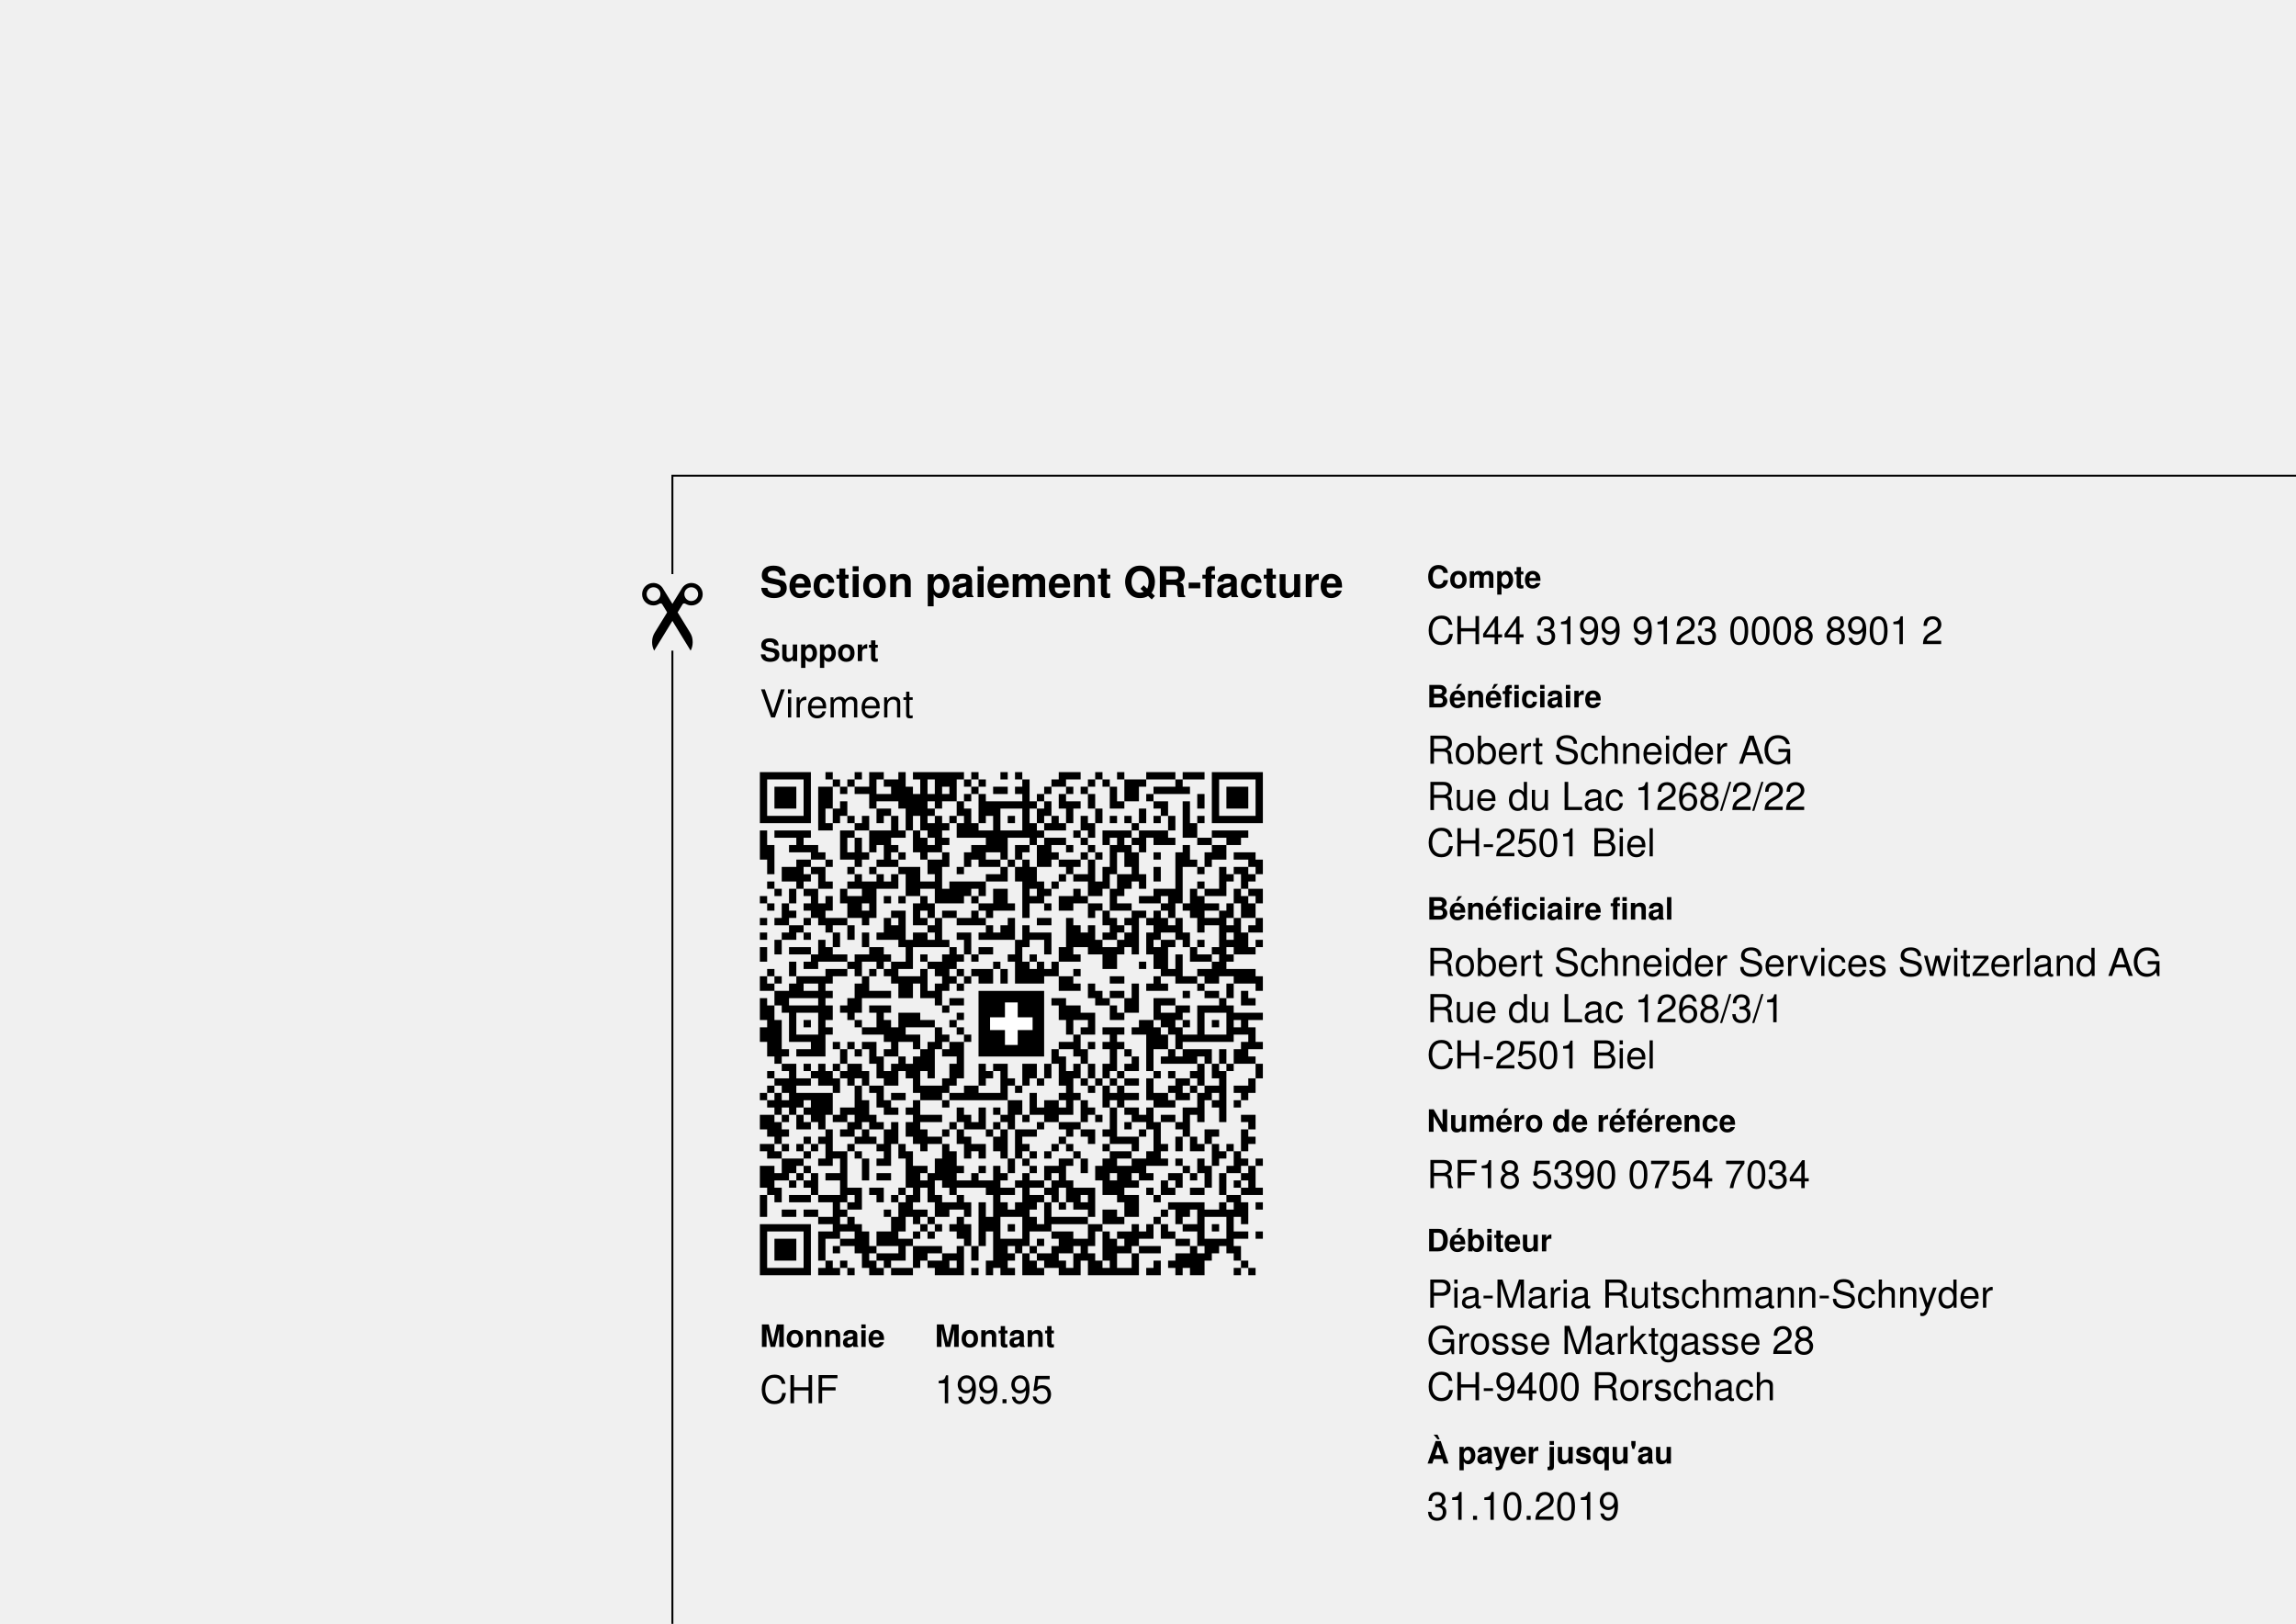
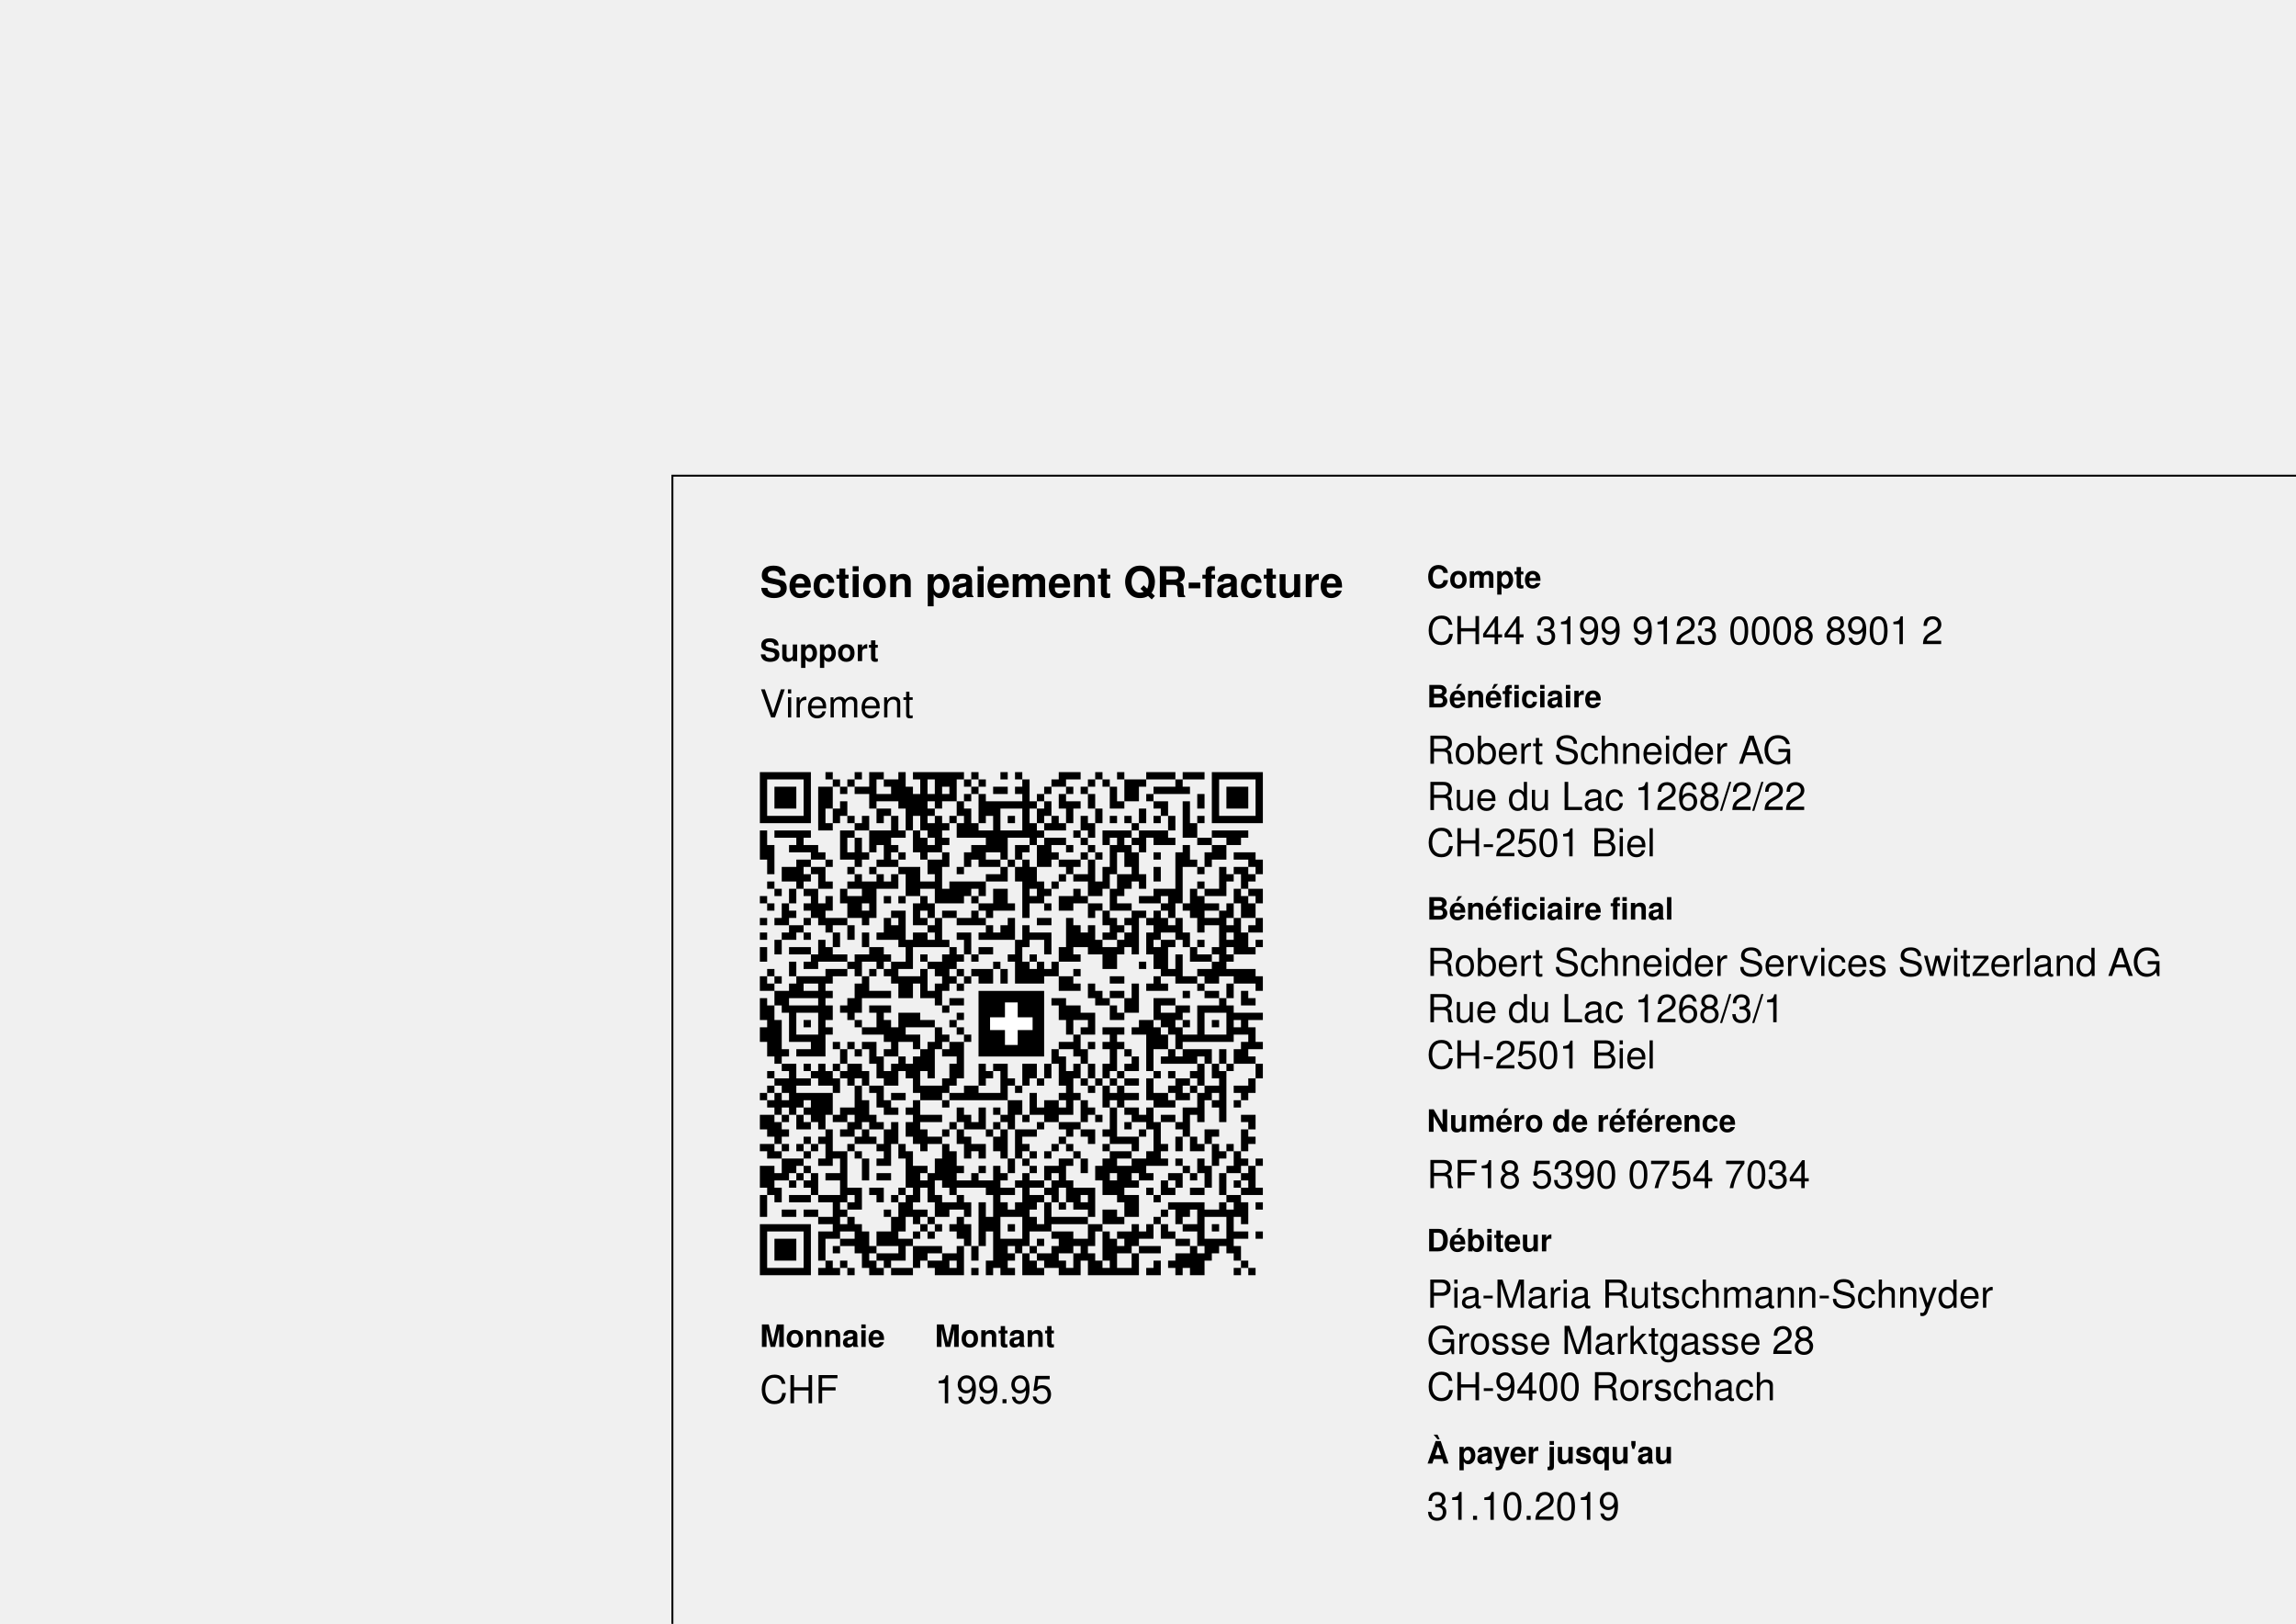
<svg xmlns="http://www.w3.org/2000/svg" width="210mm" height="148.5mm" version="1.1" viewBox="0 0 595.276 420.945">
  <g font-family="Helvetica,Arial" transform="translate(0 420.945)">
    <g transform="translate(174.331 -0)">
-       <path d="M0,-0l0,-252.283m0,-19.843l0,-25.512l420.945,0" stroke="#000000" stroke-width="0.5" fill="none" />
-     </g>
-     <g transform="translate(168.038 -252.283) scale(0.013)">
-       <path d="M131.754,-359.388c-33.041,54.539,-52.384,110.154,-52.384,192.144c0,62.702,15.27,120.654,41.122,167.596l567.598,-926.232c10.25,-16.724,34.279,-23.091,63.969,-5.805c33.06,19.242,71.495,30.268,112.507,30.268 c123.676,0,223.937,-100.261,223.937,-223.937c0,-123.676,-100.261,-223.937,-223.937,-223.937c-76.348,0,-143.773,38.208,-184.195,96.548l-548.617,893.353zm728.561,-904.861c75.929,0,137.48,61.551,137.48,137.48 c0,75.929,-61.551,137.48,-137.48,137.48c-75.929,0,-137.48,-61.551,-137.48,-137.48c0,-75.929,61.551,-137.48,137.48,-137.48z" fill="#000000" />
-     </g>
-     <g transform="translate(180.624 -252.283) scale(-0.013 0.013)">
-       <path d="M131.754,-359.388c-33.041,54.539,-52.384,110.154,-52.384,192.144c0,62.702,15.27,120.654,41.122,167.596l567.598,-926.232c10.25,-16.724,34.279,-23.091,63.969,-5.805c33.06,19.242,71.495,30.268,112.507,30.268 c123.676,0,223.937,-100.261,223.937,-223.937c0,-123.676,-100.261,-223.937,-223.937,-223.937c-76.348,0,-143.773,38.208,-184.195,96.548l-548.617,893.353zm728.561,-904.861c75.929,0,137.48,61.551,137.48,137.48 c0,75.929,-61.551,137.48,-137.48,137.48c-75.929,0,-137.48,-61.551,-137.48,-137.48c0,-75.929,61.551,-137.48,137.48,-137.48z" fill="#000000" />
+       <path d="M0,-0l0,-297.638l420.945,0" stroke="#000000" stroke-width="0.5" fill="none" />
    </g>
    <g transform="translate(197.008 -0)">
      <text x="0" y="-266.161" font-size="11" font-weight="bold">Section paiement QR-facture</text>
      <text x="0" y="-249.561" font-size="8" font-weight="bold">Support</text>
      <text x="0" y="-234.961" font-size="10">Virement</text>
      <text x="0" y="-71.797" font-size="8" font-weight="bold">Monnaie</text>
      <text x="0" y="-57.197" font-size="10">CHF</text>
    </g>
    <g transform="translate(242.362 -0)">
      <text x="0" y="-71.797" font-size="8" font-weight="bold">Montant</text>
      <text x="0" y="-57.197" font-size="10">199.95</text>
    </g>
    <g transform="translate(197.008 -90.382) scale(1.89)">
      <path d="M0,-69h7v1h-7zm9,0h1v1h-1zm4,0h1v1h-1zm2,0h1v5h-1zm1,0h1v1h-1zm3,0h1v5h-1z m2,0h7v1h-7zm8,0h1v1h-1zm4,0h1v1h-1zm2,0h1v1h-1zm6,0h3v1h-3zm5,0h1v1h-1z m3,0h1v1h-1zm4,0h4v1h-4zm5,0h3v1h-3zm4,0h7v1h-7zm-62,1h1v6h-1zm6,0h1v6h-1z m4,0h1v1h-1zm2,0h1v1h-1zm5,0h2v1h-2zm5,0h1v7h-1zm2,0h1v4h-1zm1,0h2v1h-2z m3,0h1v1h-1zm2,0h1v1h-1zm6,0h1v8h-1zm4,0h2v1h-2zm5,0h1v1h-1zm2,0h1v1h-1z m3,0h2v3h-2zm2,0h1v1h-1zm5,0h1v2h-1zm5,0h1v6h-1zm6,0h1v6h-1zm-66,1h3v3h-3z m6,0h2v3h-2zm3,0h1v1h-1zm2,0h2v1h-2zm5,0h1v2h-1zm2,0h1v6h-1zm6,0h1v2h-1z m3,0h1v1h-1zm3,0h2v1h-2zm3,0h1v1h-1zm4,0h1v1h-1zm3,0h1v1h-1zm2,0h1v1h-1z m4,0h1v3h-1zm6,0h3v1h-3zm4,0h1v1h-1zm6,0h3v3h-3zm-48,1h2v1h-2zm5,0h1v3h-1z m2,0h1v1h-1zm2,0h1v1h-1zm3,0h1v1h-1zm2,0h1v4h-1zm8,0h1v1h-1zm3,0h1v2h-1z m4,0h1v2h-1zm8,0h1v1h-1zm7,0h1v2h-1zm-49,1h1v2h-1zm16,0h1v2h-1zm4,0h5v1h-5z m6,0h1v1h-1zm2,0h1v2h-1zm3,0h1v3h-1zm1,0h1v1h-1zm6,0h1v1h-1zm5,0h2v1h-2z m4,0h1v5h-1zm-50,1h1v3h-1zm2,0h1v2h-1zm6,0h2v1h-2zm7,0h1v1h-1zm5,0h1v4h-1z m3,0h2v1h-2zm7,0h1v2h-1zm8,0h1v2h-1zm6,0h1v2h-1zm3,0h1v1h-1zm-54,1h5v1h-5z m11,0h1v1h-1zm2,0h1v2h-1zm2,0h1v1h-1zm2,0h1v3h-1zm6,0h1v5h-1zm2,0h1v1h-1z m6,0h1v5h-1zm2,0h1v1h-1zm6,0h1v2h-1zm4,0h1v2h-1zm4,0h1v1h-1zm2,0h1v1h-1z m4,0h1v1h-1zm2,0h1v2h-1zm4,0h1v1h-1zm3,0h5v1h-5zm-54,1h1v1h-1zm4,0h1v1h-1z m10,0h1v2h-1zm2,0h1v1h-1zm2,0h1v2h-1zm2,0h1v2h-1zm8,0h1v3h-1zm2,0h1v1h-1z m2,0h1v1h-1zm4,0h1v2h-1zm6,0h1v1h-1zm8,0h1v2h-1zm-59,1h1v4h-1zm2,0h5v1h-5z m9,0h1v4h-1zm1,0h1v1h-1zm3,0h3v2h-3zm4,0h1v1h-1zm2,0h1v3h-1zm9,0h2v1h-2z m3,0h1v4h-1zm1,0h2v1h-2zm4,0h1v1h-1zm5,0h1v1h-1zm4,0h4v1h-4zm5,0h4v1h-4z m10,0h5v1h-5zm-57,1h1v2h-1zm8,0h1v4h-1zm9,0h1v3h-1zm3,0h1v1h-1zm6,0h1v2h-1z m8,0h1v4h-1zm1,0h2v1h-2zm4,0h1v1h-1zm3,0h1v1h-1zm2,0h1v2h-1zm2,0h2v1h-2z m3,0h3v1h-3zm6,0h2v1h-2zm4,0h2v1h-2zm-63,1h1v4h-1zm3,0h1v1h-1zm2,0h2v1h-2z m9,0h1v1h-1zm2,0h1v3h-1zm1,0h1v1h-1zm5,0h1v1h-1zm6,0h2v2h-2zm6,0h2v1h-2z m3,0h1v3h-1zm4,0h1v1h-1zm3,0h1v1h-1zm3,0h1v4h-1zm2,0h1v3h-1zm2,0h1v1h-1z m6,0h1v3h-1zm4,0h2v2h-2zm-55,1h2v1h-2zm5,0h1v1h-1zm2,0h1v1h-1zm5,0h1v1h-1z m6,0h1v2h-1zm3,0h1v2h-1zm7,0h1v1h-1zm5,0h1v1h-1zm4,0h1v1h-1zm2,0h1v1h-1z m5,0h1v4h-1zm3,0h1v1h-1zm3,0h1v7h-1zm4,0h1v2h-1zm4,0h3v1h-3zm-60,1h1v4h-1z m1,0h1v1h-1zm3,0h1v1h-1zm7,0h1v1h-1zm2,0h1v1h-1zm5,0h2v2h-2zm7,0h3v1h-3z m4,0h1v1h-1zm2,0h1v8h-1zm5,0h3v1h-3zm4,0h1v5h-1zm14,0h1v1h-1zm8,0h2v1h-2z m-64,1h2v2h-2zm4,0h2v1h-2zm5,0h1v1h-1zm3,0h1v1h-1zm4,0h3v1h-3zm8,0h1v1h-1z m6,0h1v2h-1zm2,0h1v2h-1zm2,0h1v3h-1zm5,0h1v1h-1zm5,0h1v3h-1zm7,0h1v2h-1z m6,0h1v1h-1zm3,0h1v4h-1zm2,0h2v1h-2zm3,0h1v1h-1zm-62,1h1v1h-1zm2,0h1v2h-1z m5,0h1v2h-1zm3,0h1v2h-1zm2,0h1v2h-1zm2,0h2v3h-2zm4,0h1v4h-1zm7,0h2v1h-2z m10,0h1v1h-1zm2,0h2v1h-2zm6,0h2v2h-2zm3,0h1v2h-1zm12,0h1v1h-1zm2,0h2v1h-2z m-65,1h1v1h-1zm8,0h1v1h-1zm3,0h1v1h-1zm2,0h2v3h-2zm3,0h1v1h-1zm5,0h2v1h-2z m4,0h3v2h-3zm3,0h2v1h-2zm9,0h1v3h-1zm2,0h1v1h-1zm6,0h1v2h-1zm14,0h1v1h-1z m6,0h1v1h-1zm-64,1h1v1h-1zm2,0h1v2h-1zm2,0h2v1h-2zm5,0h1v2h-1zm14,0h1v2h-1z m5,0h1v1h-1zm2,0h2v3h-2zm7,0h1v1h-1zm4,0h1v2h-1zm5,0h1v3h-1zm1,0h1v1h-1z m5,0h3v1h-3zm5,0h1v4h-1zm2,0h2v1h-2zm4,0h1v2h-1zm2,0h2v1h-2zm-67,1h1v1h-1z m7,0h1v3h-1zm2,0h1v2h-1zm3,0h2v3h-2zm5,0h1v1h-1zm2,0h1v1h-1zm3,0h1v2h-1z m4,0h2v1h-2zm3,0h1v1h-1zm8,0h1v1h-1zm4,0h2v2h-2zm3,0h1v1h-1zm8,0h3v1h-3z m4,0h1v3h-1zm4,-0h1v5h-1zm6,0h1v3h-1zm2,0h1v1h-1zm-67,1h1v1h-1zm2,0h1v3h-1z m3,0h1v1h-1zm2,0h1v3h-1zm7,0h1v2h-1zm6,0h1v3h-1zm2,0h1v2h-1zm7,0h2v1h-2z m4,0h1v1h-1zm5,0h1v1h-1zm6,0h2v1h-2zm4,0h2v1h-2zm6,0h1v1h-1zm3,0h1v1h-1z m3,0h2v1h-2zm3,0h1v2h-1zm3,0h1v2h-1zm-63,1h1v1h-1zm10,0h1v2h-1zm4,0h2v1h-2z m7,0h2v1h-2zm4,0h1v2h-1zm2,0h1v1h-1zm14,0h1v1h-1zm2,0h1v2h-1zm4,0h1v6h-1z m1,0h1v1h-1zm2,-0h1v4h-1zm9,0h1v9h-1zm-63,1h1v1h-1zm2,0h1v1h-1zm4,0h1v1h-1z m3,0h3v1h-3zm8,-0h1v3h-1zm2,0h1v4h-1zm3,0h1v1h-1zm2,0h1v4h-1zm3,0h2v1h-2z m3,0h1v1h-1zm4,-0h1v3h-1zm4,0h2v1h-2zm4,0h1v6h-1zm6,-0h1v3h-1zm2,0h1v1h-1z m3,0h1v1h-1zm2,-0h1v2h-1zm2,0h1v3h-1zm4,0h2v1h-2zm4,0h1v5h-1zm3,-0h1v2h-1z m-64,1h2v1h-2zm5,0h1v1h-1zm3,0h1v2h-1zm6,0h1v2h-1zm5,0h1v1h-1zm8,0h1v2h-1z m2,0h1v2h-1zm3,0h1v3h-1zm7,0h1v3h-1zm2,0h1v4h-1zm4,-0h1v1h-1zm7,0h1v1h-1z m8,0h1v1h-1zm3,0h1v1h-1zm-67,1h1v1h-1zm3,0h2v1h-2zm3,0h1v1h-1zm4,0h1v2h-1z m4,0h1v2h-1zm2,-0h1v1h-1zm5,0h2v2h-2zm6,-0h2v1h-2zm3,0h1v1h-1zm2,0h1v1h-1z m5,0h3v1h-3zm7,0h1v2h-1zm3,-0h1v1h-1zm3,0h1v2h-1zm3,0h1v3h-1zm5,0h1v2h-1z m8,0h1v3h-1zm-64,1h1v2h-1zm6,0h1v3h-1zm12,0h1v4h-1zm3,0h1v1h-1zm2,0h1v1h-1z m3,0h1v2h-1zm7,-0h1v6h-1zm4,0h1v2h-1zm7,0h1v2h-1zm3,0h1v2h-1zm6,0h1v5h-1z m1,0h1v1h-1zm4,0h1v1h-1zm4,0h1v1h-1zm4,0h1v1h-1zm-68,1h1v2h-1zm4,0h3v1h-3z m5,0h1v2h-1zm6,0h2v2h-2zm11,0h1v3h-1zm4,0h2v1h-2zm11,0h1v2h-1zm6,0h2v3h-2z m7,0h1v3h-1zm5,0h1v2h-1zm3,0h1v1h-1zm5,0h1v1h-1zm-60,1h1v2h-1zm3,0h2v1h-2z m3,0h1v3h-1zm1,0h1v1h-1zm3,0h1v1h-1zm5,0h1v1h-1zm3,-0h1v5h-1zm2,0h1v1h-1z m2,0h1v1h-1zm5,0h1v1h-1zm3,0h1v1h-1zm6,0h1v1h-1zm14,-0h1v4h-1zm3,0h2v1h-2z m4,0h1v1h-1zm-60,1h1v2h-1zm2,0h1v1h-1zm6,0h1v1h-1zm4,0h1v1h-1zm2,-0h1v3h-1z m1,0h1v1h-1zm4,0h2v1h-2zm9,0h1v1h-1zm4,-0h1v3h-1zm2,0h1v3h-1zm2,0h1v2h-1z m12,0h1v1h-1zm10,-0h1v3h-1zm-61,1h1v1h-1zm8,0h3v1h-3zm6,0h1v1h-1zm2,0h1v1h-1z m5,-0h1v4h-1zm2,0h1v1h-1zm3,0h1v1h-1zm2,0h3v1h-3zm4,-0h1v2h-1zm4,0h1v2h-1z m2,0h1v1h-1zm4,0h1v1h-1zm13,0h1v1h-1zm4,0h2v1h-2zm4,0h4v1h-4zm-64,1h1v2h-1z m2,0h1v1h-1zm3,0h5v1h-5zm9,0h1v3h-1zm5,0h2v3h-2zm2,0h1v1h-1zm5,0h1v1h-1z m2,0h1v1h-1zm2,0h2v1h-2zm11,0h2v2h-2zm7,0h2v1h-2zm6,0h1v2h-1zm4,0h2v1h-2z m3,0h1v1h-1zm4,0h4v1h-4zm-64,1h1v1h-1zm3,0h2v2h-2zm4,0h1v10h-1zm5,0h1v4h-1z m11,0h1v3h-1zm3,0h1v1h-1zm16,0h1v1h-1zm2,0h1v2h-1zm6,0h1v4h-1zm2,0h1v1h-1z m2,0h1v1h-1zm5,0h1v1h-1zm4,0h1v2h-1zm4,0h1v1h-1zm-66,1h2v2h-2zm4,0h2v1h-2z m3,0h1v1h-1zm6,0h3v1h-3zm8,0h1v1h-1zm23,0h1v2h-1zm2,0h2v1h-2zm10,0h1v1h-1z m3,0h2v1h-2zm5,0h1v2h-1zm-66,1h1v3h-1zm12,0h1v3h-1zm14,0h2v1h-2zm14,0h2v1h-2z m7,0h1v1h-1zm3,0h1v2h-1zm4,0h3v1h-3zm9,0h1v2h-1zm4,0h1v1h-1zm-66,1h1v7h-1z m2,0h5v1h-5zm6,0h1v2h-1zm2,0h1v1h-1zm4,0h3v1h-3zm10,0h1v1h-1zm16,0h3v2h-3z m7,0h1v2h-1zm6,0h1v2h-1zm3,0h2v1h-2zm3,0h1v5h-1zm1,0h2v1h-2zm3,0h1v5h-1z m-60,1h1v4h-1zm12,0h1v3h-1zm3,0h3v2h-3zm8,0h1v1h-1zm17,0h2v1h-2zm5,0h1v1h-1z m6,0h2v2h-2zm2,0h1v1h-1zm8,0h4v1h-4zm-63,1h1v6h-1zm4,0h1v1h-1zm7,0h1v1h-1z m4,0h1v3h-1zm5,0h2v1h-2zm4,0h1v1h-1zm16,0h1v2h-1zm3,0h1v2h-1zm7,0h2v2h-2z m6,0h1v1h-1zm4,0h1v1h-1zm4,0h1v2h-1zm-66,1h1v2h-1zm9,0h1v1h-1zm5,0h2v1h-2z m4,0h2v2h-2zm6,0h1v3h-1zm3,0h1v1h-1zm17,0h1v1h-1zm3,0h3v1h-3zm4,0h1v1h-1z m3,0h1v3h-1zm2,0h2v1h-2zm9,0h1v1h-1zm2,0h1v3h-1zm-62,1h3v1h-3zm15,0h2v1h-2z m5,0h1v1h-1zm3,0h1v1h-1zm15,0h1v3h-1zm5,0h1v5h-1zm5,0h1v5h-1zm2,0h1v2h-1z m2,0h3v1h-3zm4,0h3v1h-3zm-54,1h1v2h-1zm3,0h1v1h-1zm2,0h1v1h-1zm2,0h2v1h-2z m4,0h1v2h-1zm3,0h1v1h-1zm2,0h1v5h-1zm3,0h2v2h-2zm15,0h2v1h-2zm4,0h1v1h-1z m2,0h1v1h-1zm2,0h1v1h-1zm8,0h1v1h-1zm9,0h1v3h-1zm2,0h1v1h-1zm-65,1h1v1h-1z m2,0h2v1h-2zm6,0h1v2h-1zm2,0h1v1h-1zm2,0h1v2h-1zm2,0h1v1h-1zm5,0h1v3h-1z m3,0h1v1h-1zm15,0h1v2h-1zm4,0h1v2h-1zm6,0h1v1h-1zm6,0h1v2h-1zm2,0h4v1h-4z m5,0h1v2h-1zm2,0h1v2h-1zm-49,1h1v3h-1zm3,0h1v2h-1zm2,0h1v5h-1zm6,0h1v3h-1z m14,0h1v4h-1zm10,0h1v2h-1zm4,0h1v1h-1zm2,0h3v1h-3zm4,0h1v1h-1zm6,0h1v1h-1z m-64,1h2v1h-2zm3,0h1v1h-1zm2,0h1v3h-1zm2,0h1v1h-1zm2,0h2v2h-2zm6,0h1v3h-1z m2,0h1v2h-1zm6,0h1v3h-1zm4,0h1v3h-1zm2,0h2v1h-2zm4,0h2v2h-2zm3,0h1v2h-1z m4,0h1v2h-1zm2,0h1v2h-1zm2,0h1v2h-1zm3,0h1v1h-1zm10,0h1v3h-1zm2,0h1v2h-1z m2,0h1v1h-1zm4,0h1v2h-1zm-67,1h1v1h-1zm3,0h1v6h-1zm3,0h1v1h-1zm2,0h1v2h-1z m2,0h1v1h-1zm3,0h1v2h-1zm3,0h1v2h-1zm14,0h1v1h-1zm2,0h1v4h-1zm9,0h1v6h-1z m7,0h1v1h-1zm5,0h1v1h-1zm2,0h1v1h-1zm3,0h1v1h-1zm4,0h1v7h-1zm-61,1h2v1h-2z m3,0h2v1h-2zm5,0h1v2h-1zm2,0h1v1h-1zm13,0h1v2h-1zm9,0h1v1h-1zm2,0h1v1h-1z m2,0h1v1h-1zm6,0h1v1h-1zm2,0h1v1h-1zm2,0h1v1h-1zm2,0h2v1h-2zm3,0h1v3h-1z m4,0h1v3h-1zm1,0h1v1h-1zm9,0h1v2h-1zm-66,1h1v1h-1zm2,0h1v1h-1zm10,0h1v6h-1z m2,0h2v1h-2zm7,0h3v2h-3zm6,0h2v2h-2zm7,0h1v1h-1zm10,0h1v1h-1zm2,-0h1v3h-1z m2,0h1v3h-1zm7,0h1v1h-1zm3,0h1v1h-1zm2,0h2v1h-2zm4,0h2v1h-2zm-65,1h1v1h-1z m2,0h1v3h-1zm3,0h5v1h-5zm11,-0h1v2h-1zm2,0h2v1h-2zm8,0h2v1h-2zm4,0h3v1h-3z m7,0h1v3h-1zm4,0h1v1h-1zm2,0h1v1h-1zm5,0h1v1h-1zm2,0h2v1h-2zm4,-0h2v2h-2z m4,0h1v1h-1zm2,0h1v4h-1zm1,0h1v1h-1zm5,0h1v1h-1zm-65,1h1v1h-1zm2,0h1v1h-1z m2,0h1v1h-1zm2,0h3v2h-3zm7,0h1v3h-1zm3,0h1v2h-1zm4,0h1v6h-1zm4,-0h1v1h-1z m9,0h2v2h-2zm5,0h2v3h-2zm5,0h1v3h-1zm12,-0h1v1h-1zm6,0h1v1h-1zm3,0h1v1h-1z m-59,1h1v1h-1zm5,0h2v1h-2zm7,0h1v1h-1zm2,0h1v1h-1zm7,0h1v2h-1zm3,-0h1v3h-1z m2,0h1v1h-1zm6,0h1v1h-1zm3,0h1v1h-1zm4,0h1v1h-1zm3,-0h1v5h-1zm2,0h2v1h-2z m3,-0h1v3h-1zm5,0h1v4h-1zm1,0h1v1h-1zm-59,1h2v2h-2zm3,0h1v1h-1zm2,-0h1v2h-1z m2,0h2v1h-2zm3,0h2v1h-2zm5,-0h1v2h-1zm7,0h3v1h-3zm6,-0h1v2h-1zm5,0h2v1h-2z m3,0h1v1h-1zm10,0h1v1h-1zm5,0h2v1h-2zm4,0h2v1h-2zm11,0h2v1h-2zm-64,1h1v3h-1z m4,0h1v1h-1zm2,0h1v1h-1zm4,0h1v2h-1zm4,0h1v1h-1zm2,0h1v3h-1zm2,0h1v2h-1z m6,0h1v1h-1zm3,0h1v1h-1zm3,0h1v1h-1zm2,0h1v1h-1zm4,0h1v1h-1zm3,0h3v1h-3z m9,0h1v1h-1zm4,0h1v6h-1zm3,-0h1v1h-1zm10,0h1v1h-1zm-66,1h1v1h-1zm2,0h1v1h-1z m6,0h1v5h-1zm2,0h1v1h-1zm3,0h1v2h-1zm3,0h1v5h-1zm5,0h1v3h-1zm3,0h1v1h-1z m2,0h1v2h-1zm4,0h1v1h-1zm2,0h1v4h-1zm2,0h1v4h-1zm1,0h2v1h-2zm6,0h1v1h-1z m2,0h2v1h-2zm3,0h1v1h-1zm5,0h1v1h-1zm9,0h2v1h-2zm5,0h1v3h-1zm-60,1h1v1h-1z m2,0h1v1h-1zm5,0h1v1h-1zm2,0h1v1h-1zm8,0h2v1h-2zm5,0h1v3h-1zm4,0h1v2h-1z m9,0h1v1h-1zm4,0h1v1h-1zm4,0h3v1h-3zm8,0h1v2h-1zm2,0h1v2h-1zm2,0h1v1h-1z m6,0h1v1h-1zm-67,1h2v1h-2zm3,0h1v1h-1zm2,0h1v1h-1zm2,0h1v1h-1zm5,0h1v1h-1z m4,0h1v1h-1zm3,0h1v2h-1zm6,0h1v6h-1zm4,-0h2v1h-2zm7,0h1v1h-1zm4,0h1v1h-1z m2,0h1v1h-1zm5,0h1v1h-1zm4,0h1v1h-1zm4,0h1v1h-1zm5,0h1v1h-1zm2,0h1v3h-1z m2,0h1v1h-1zm-63,1h2v1h-2zm5,0h1v1h-1zm4,0h2v1h-2zm3,0h1v1h-1zm7,0h1v5h-1z m6,0h1v6h-1zm4,0h1v1h-1zm7,0h1v1h-1zm2,0h1v1h-1zm4,0h1v1h-1zm5,0h3v1h-3z m5,0h1v2h-1zm10,0h1v1h-1zm2,0h1v3h-1zm-62,1h2v2h-2zm2,0h1v1h-1zm3,0h1v1h-1z m3,0h1v6h-1zm3,0h1v3h-1zm2,0h1v1h-1zm8,0h1v3h-1zm10,0h1v2h-1zm2,0h1v1h-1z m5,0h1v4h-1zm1,0h1v1h-1zm2,0h1v2h-1zm3,0h1v5h-1zm1,0h1v2h-1zm3,0h2v2h-2z m4,0h1v1h-1zm2,0h1v1h-1zm3,0h1v2h-1zm6,0h1v1h-1zm2,0h1v1h-1zm-68,1h2v3h-2z m6,0h1v1h-1zm15,0h1v5h-1zm1,0h1v1h-1zm5,0h1v1h-1zm3,0h1v1h-1zm2,0h1v14h-1z m5,0h1v1h-1zm2,0h2v1h-2zm7,0h1v2h-1zm3,0h2v3h-2zm9,0h1v1h-1zm3,0h1v3h-1z m3,0h1v1h-1zm3,0h1v4h-1zm-65,1h2v1h-2zm3,0h1v1h-1zm2,0h1v3h-1zm2,0h2v1h-2z m7,0h2v1h-2zm7,0h1v4h-1zm6,0h1v2h-1zm4,0h1v1h-1zm3,0h1v10h-1zm3,0h1v1h-1z m13,0h2v1h-2zm4,0h2v1h-2zm3,0h1v1h-1zm4,0h1v3h-1zm3,0h1v1h-1zm-62,1h1v1h-1z m2,0h1v1h-1zm16,0h1v1h-1zm5,0h2v1h-2zm3,0h2v1h-2zm5,0h1v1h-1zm2,0h2v1h-2z m3,0h1v3h-1zm2,0h1v3h-1zm6,0h1v2h-1zm3,0h1v1h-1zm4,0h1v2h-1zm2,0h1v1h-1z m8,0h1v1h-1zm-64,1h2v1h-2zm11,0h2v1h-2zm3,0h2v1h-2zm4,0h1v1h-1zm12,0h1v1h-1z m2,0h2v1h-2zm6,0h1v1h-1zm4,0h3v1h-3zm6,-0h1v2h-1zm4,0h1v1h-1zm3,0h1v1h-1z m3,0h2v1h-2zm7,0h1v1h-1zm2,0h1v1h-1zm-68,1h1v3h-1zm2,-0h1v1h-1zm2,0h3v1h-3z m4,0h3v1h-3zm5,0h1v2h-1zm3,0h1v1h-1zm2,0h1v1h-1zm2,0h1v3h-1zm4,0h1v3h-1z m3,-0h1v2h-1zm10,0h2v1h-2zm6,0h1v2h-1zm2,0h1v3h-1zm5,0h2v3h-2zm4,-0h1v1h-1z m10,0h2v1h-2zm-54,1h1v5h-1zm2,0h1v1h-1zm7,0h1v4h-1zm6,-0h2v1h-2zm3,0h1v2h-1z m2,0h1v6h-1zm3,-0h1v2h-1zm2,0h1v2h-1zm2,0h1v1h-1zm2,0h1v4h-1zm2,-0h1v1h-1z m3,0h1v1h-1zm12,0h5v1h-5zm7,0h1v2h-1zm2,0h2v2h-2zm3,0h1v1h-1zm-65,1h2v1h-2z m3,0h2v1h-2zm5,0h1v1h-1zm6,0h1v1h-1zm4,0h2v1h-2zm4,0h1v1h-1zm9,0h1v1h-1z m13,0h2v2h-2zm8,0h1v1h-1zm2,0h2v1h-2zm3,0h1v5h-1zm1,0h2v1h-2zm3,0h1v6h-1z m-56,1h2v1h-2zm4,0h1v2h-1zm6,0h1v4h-1zm3,0h1v1h-1zm2,0h1v1h-1zm4,0h1v3h-1z m4,0h1v2h-1zm6,0h1v2h-1zm3,0h5v1h-5zm9,0h1v1h-1zm5,0h1v1h-1zm3,0h1v1h-1z m9,0h1v1h-1zm-66,1h7v1h-7zm11,0h1v1h-1zm2,0h1v4h-1zm9,0h1v1h-1zm2,0h1v1h-1z m2,0h1v1h-1zm2,0h1v3h-1zm6,0h1v1h-1zm4,0h1v1h-1zm7,0h1v3h-1zm1,0h1v1h-1z m5,0h1v3h-1zm2,0h1v2h-1zm2,0h1v2h-1zm3,0h2v1h-2zm4,0h1v1h-1zm-62,1h1v6h-1z m6,0h1v6h-1zm2,0h1v4h-1zm1,-0h1v1h-1zm5,0h1v5h-1zm2,0h2v2h-2zm5,-0h1v1h-1z m2,0h1v1h-1zm17,0h3v1h-3zm7,0h1v4h-1zm2,-0h2v1h-2zm3,0h1v1h-1zm4,0h1v1h-1z m9,0h2v1h-2zm3,0h1v1h-1zm-66,1h3v3h-3zm9,-0h2v1h-2zm8,0h1v3h-1zm1,-0h1v1h-1z m13,0h1v5h-1zm1,0h2v1h-2zm4,0h1v1h-1zm3,0h4v1h-4zm7,0h1v5h-1zm2,0h1v2h-1z m7,-0h2v1h-2zm4,0h2v2h-2zm2,-0h1v1h-1zm-53,1h1v1h-1zm5,0h1v1h-1zm6,0h4v1h-4z m6,0h1v4h-1zm2,0h1v2h-1zm6,0h1v1h-1zm2,0h1v1h-1zm3,0h3v1h-3zm4,0h1v2h-1z m5,0h1v1h-1zm3,0h3v1h-3zm7,0h1v4h-1zm6,0h1v2h-1zm-49,1h3v1h-3zm5,0h2v1h-2z m4,0h1v3h-1zm1,0h1v1h-1zm8,0h1v1h-1zm2,0h1v3h-1zm2,0h3v1h-3zm5,0h1v3h-1z m2,0h1v3h-1zm6,0h1v3h-1zm6,0h2v2h-2zm3,0h1v3h-1zm1,0h1v1h-1zm-52,1h1v2h-1z m2,0h1v1h-1zm4,0h1v2h-1zm2,0h1v1h-1zm4,0h1v1h-1zm2,0h2v1h-2zm8,0h1v2h-1z m6,0h1v2h-1zm2,0h3v1h-3zm7,0h1v2h-1zm8,0h1v2h-1zm2,0h1v1h-1zm10,0h1v1h-1z m-65,1h5v1h-5zm7,0h1v1h-1zm2,0h1v1h-1zm2,0h1v1h-1zm4,0h1v1h-1zm2,0h3v1h-3z m6,0h1v1h-1zm2,0h1v1h-1zm3,0h1v1h-1zm5,0h1v1h-1zm4,0h1v1h-1zm3,0h2v1h-2z m6,0h1v1h-1zm2,0h2v1h-2zm4,0h1v1h-1zm4,0h1v1h-1zm8,0h1v1h-1zm2,0h1v1h-1z" fill="#000000" />
    </g>
    <g transform="translate(197.008 -90.382)">
      <path d="M56.693,-73.701h17.008v17.008h-17.008z" fill="#000000" />
      <path d="M63.543,-70.709h3.307v11.024h-3.307zm-3.858,3.858h11.024v3.307h-11.024z" fill="#ffffff" />
    </g>
    <g transform="translate(369.921 -0)">
      <text x="0" y="-268.561" font-size="8" font-weight="bold">Compte</text>
      <text x="0" y="-253.961" font-size="10">CH44 3199 9123 0008 8901 2</text>
      <text x="0" y="-237.561" font-size="8" font-weight="bold">Bénéficiaire</text>
      <text x="0" y="-222.961" font-size="10">Robert Schneider AG</text>
      <text x="0" y="-210.961" font-size="10">Rue du Lac 1268/2/22</text>
      <text x="0" y="-198.961" font-size="10">CH-2501 Biel</text>
      <text x="0" y="-182.561" font-size="8" font-weight="bold">Bénéficiaire final</text>
      <text x="0" y="-167.961" font-size="10">Robert Schneider Services Switzerland AG</text>
      <text x="0" y="-155.961" font-size="10">Rue du Lac 1268/3/1</text>
      <text x="0" y="-143.961" font-size="10">CH-2501 Biel</text>
      <text x="0" y="-127.561" font-size="8" font-weight="bold">Numéro de référence</text>
      <text x="0" y="-112.961" font-size="10">RF18 5390 0754 7034</text>
      <text x="0" y="-96.561" font-size="8" font-weight="bold">Débiteur</text>
      <text x="0" y="-81.961" font-size="10">Pia-Maria Rutschmann-Schnyder</text>
      <text x="0" y="-69.961" font-size="10">Grosse Marktgasse 28</text>
      <text x="0" y="-57.961" font-size="10">CH-9400 Rorschach</text>
      <text x="0" y="-41.561" font-size="8" font-weight="bold">À payer jusqu'au</text>
      <text x="0" y="-26.961" font-size="10">31.10.2019</text>
    </g>
  </g>
</svg>
